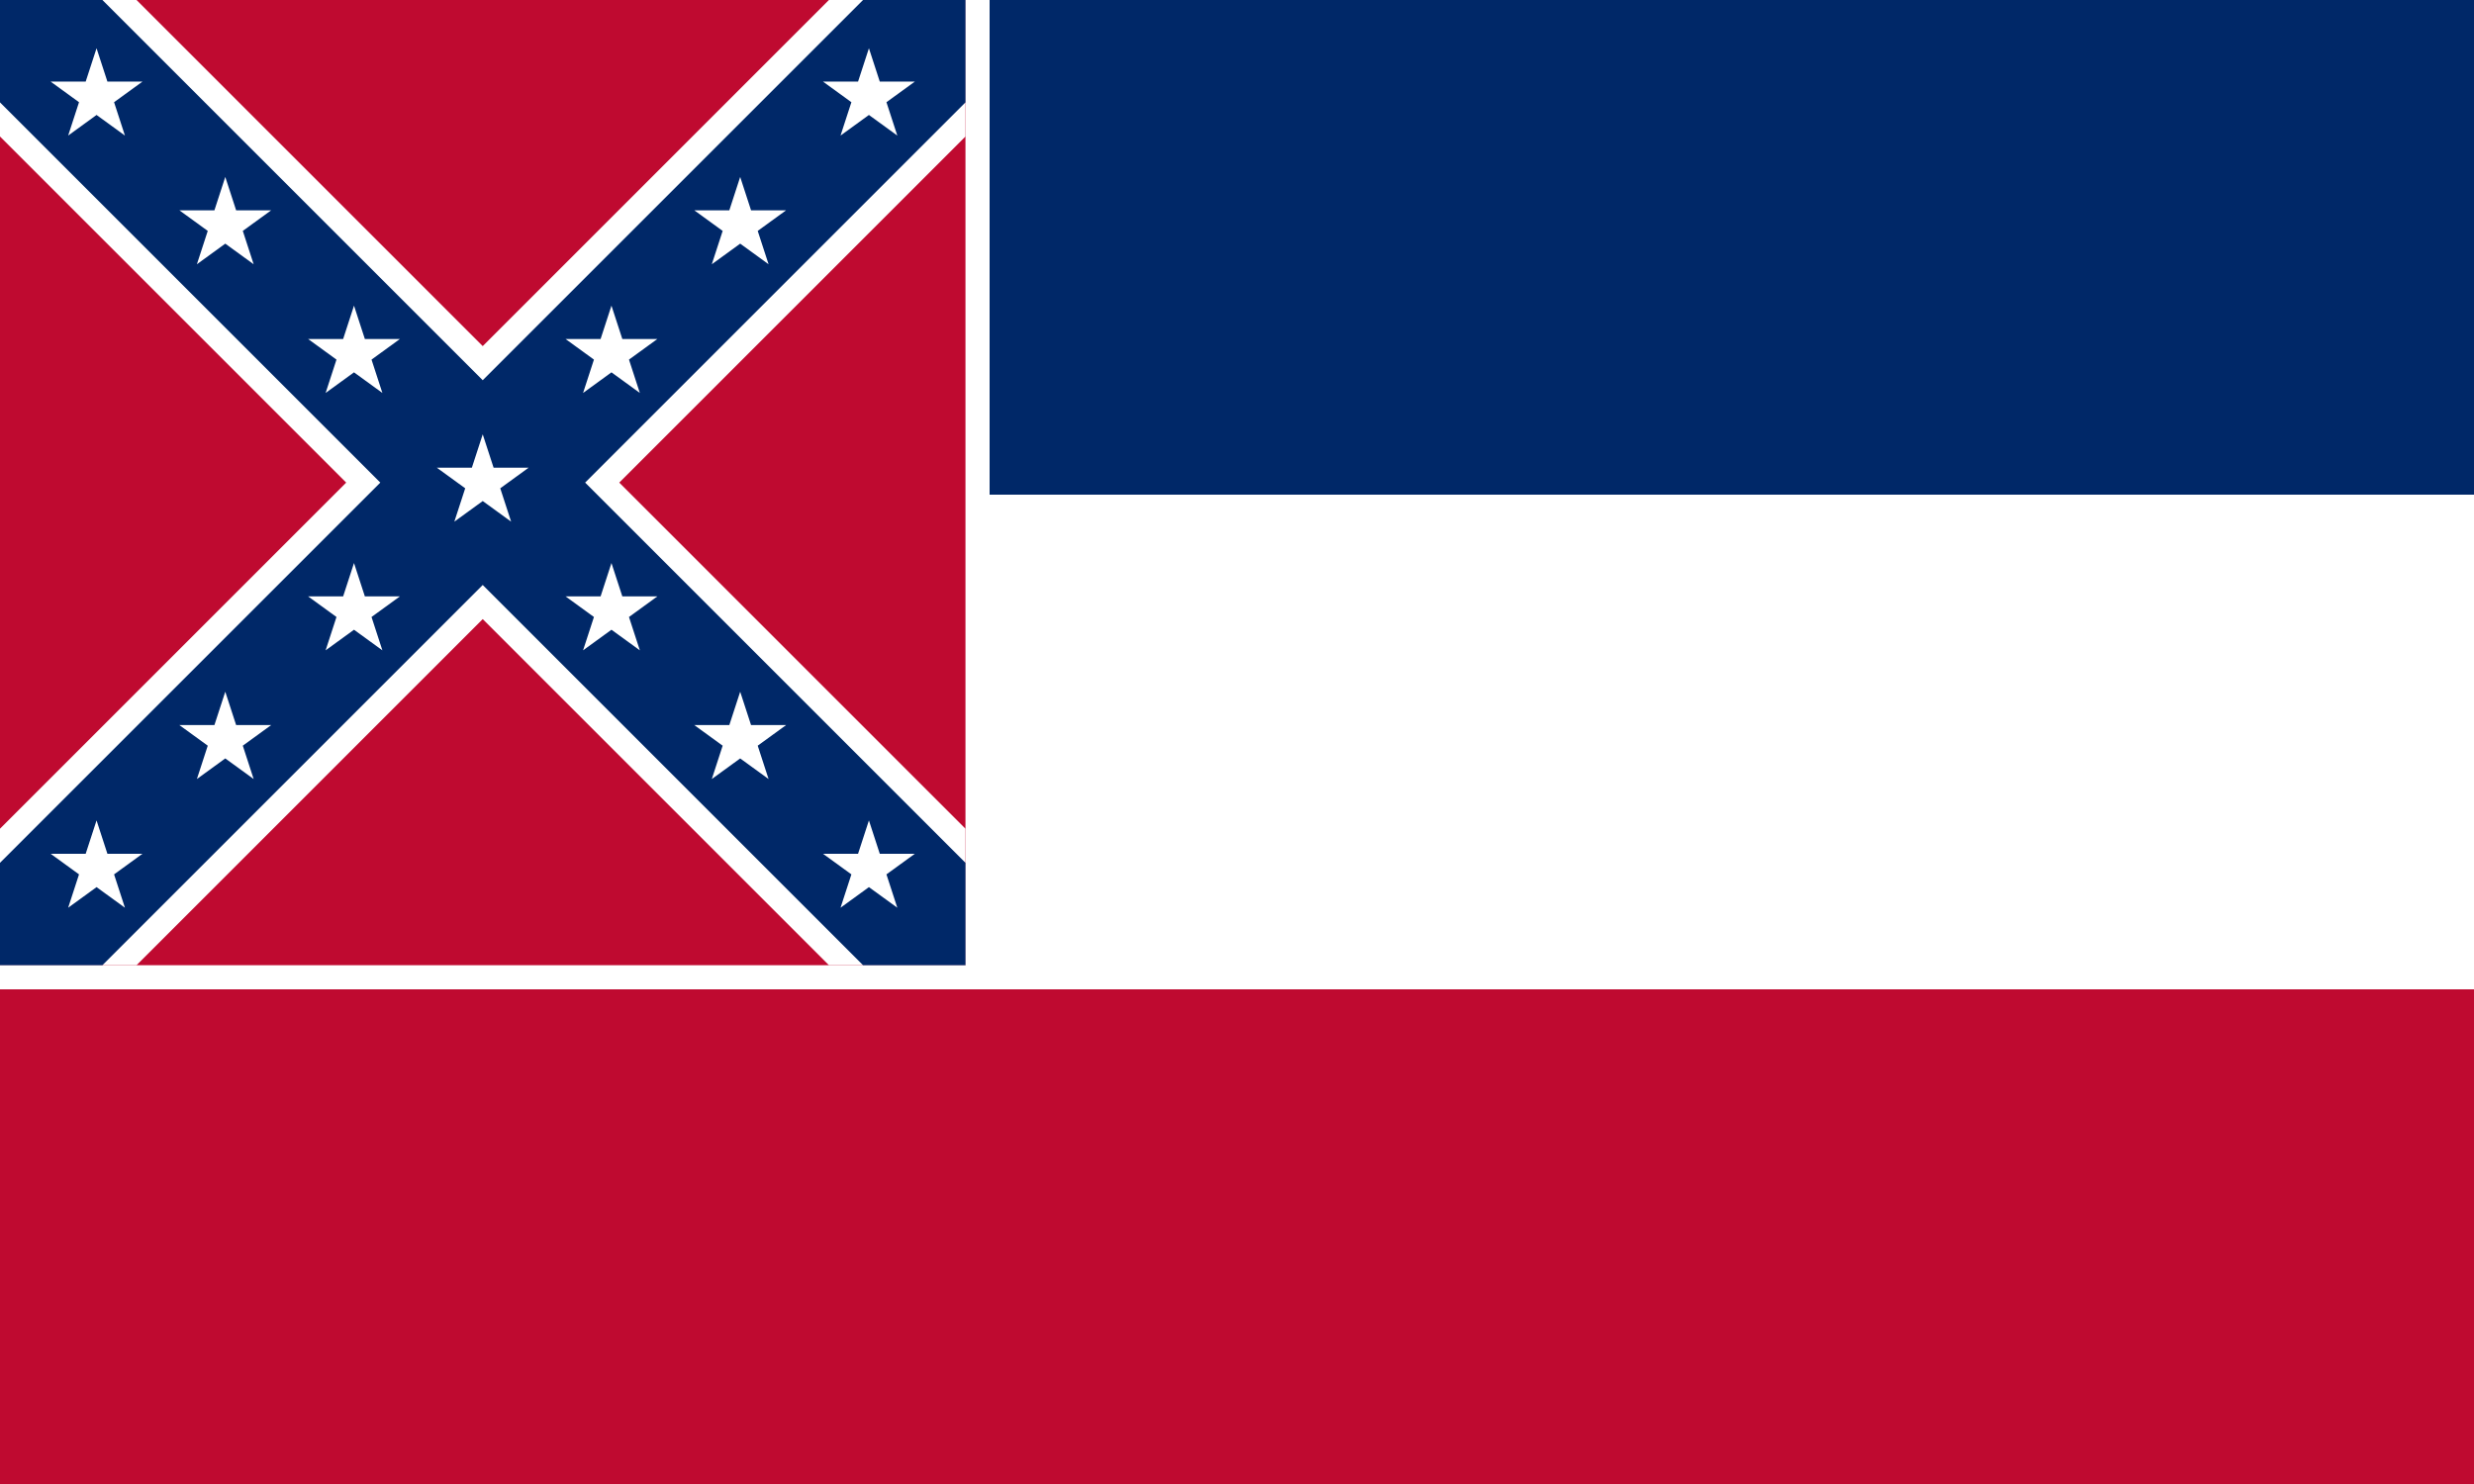
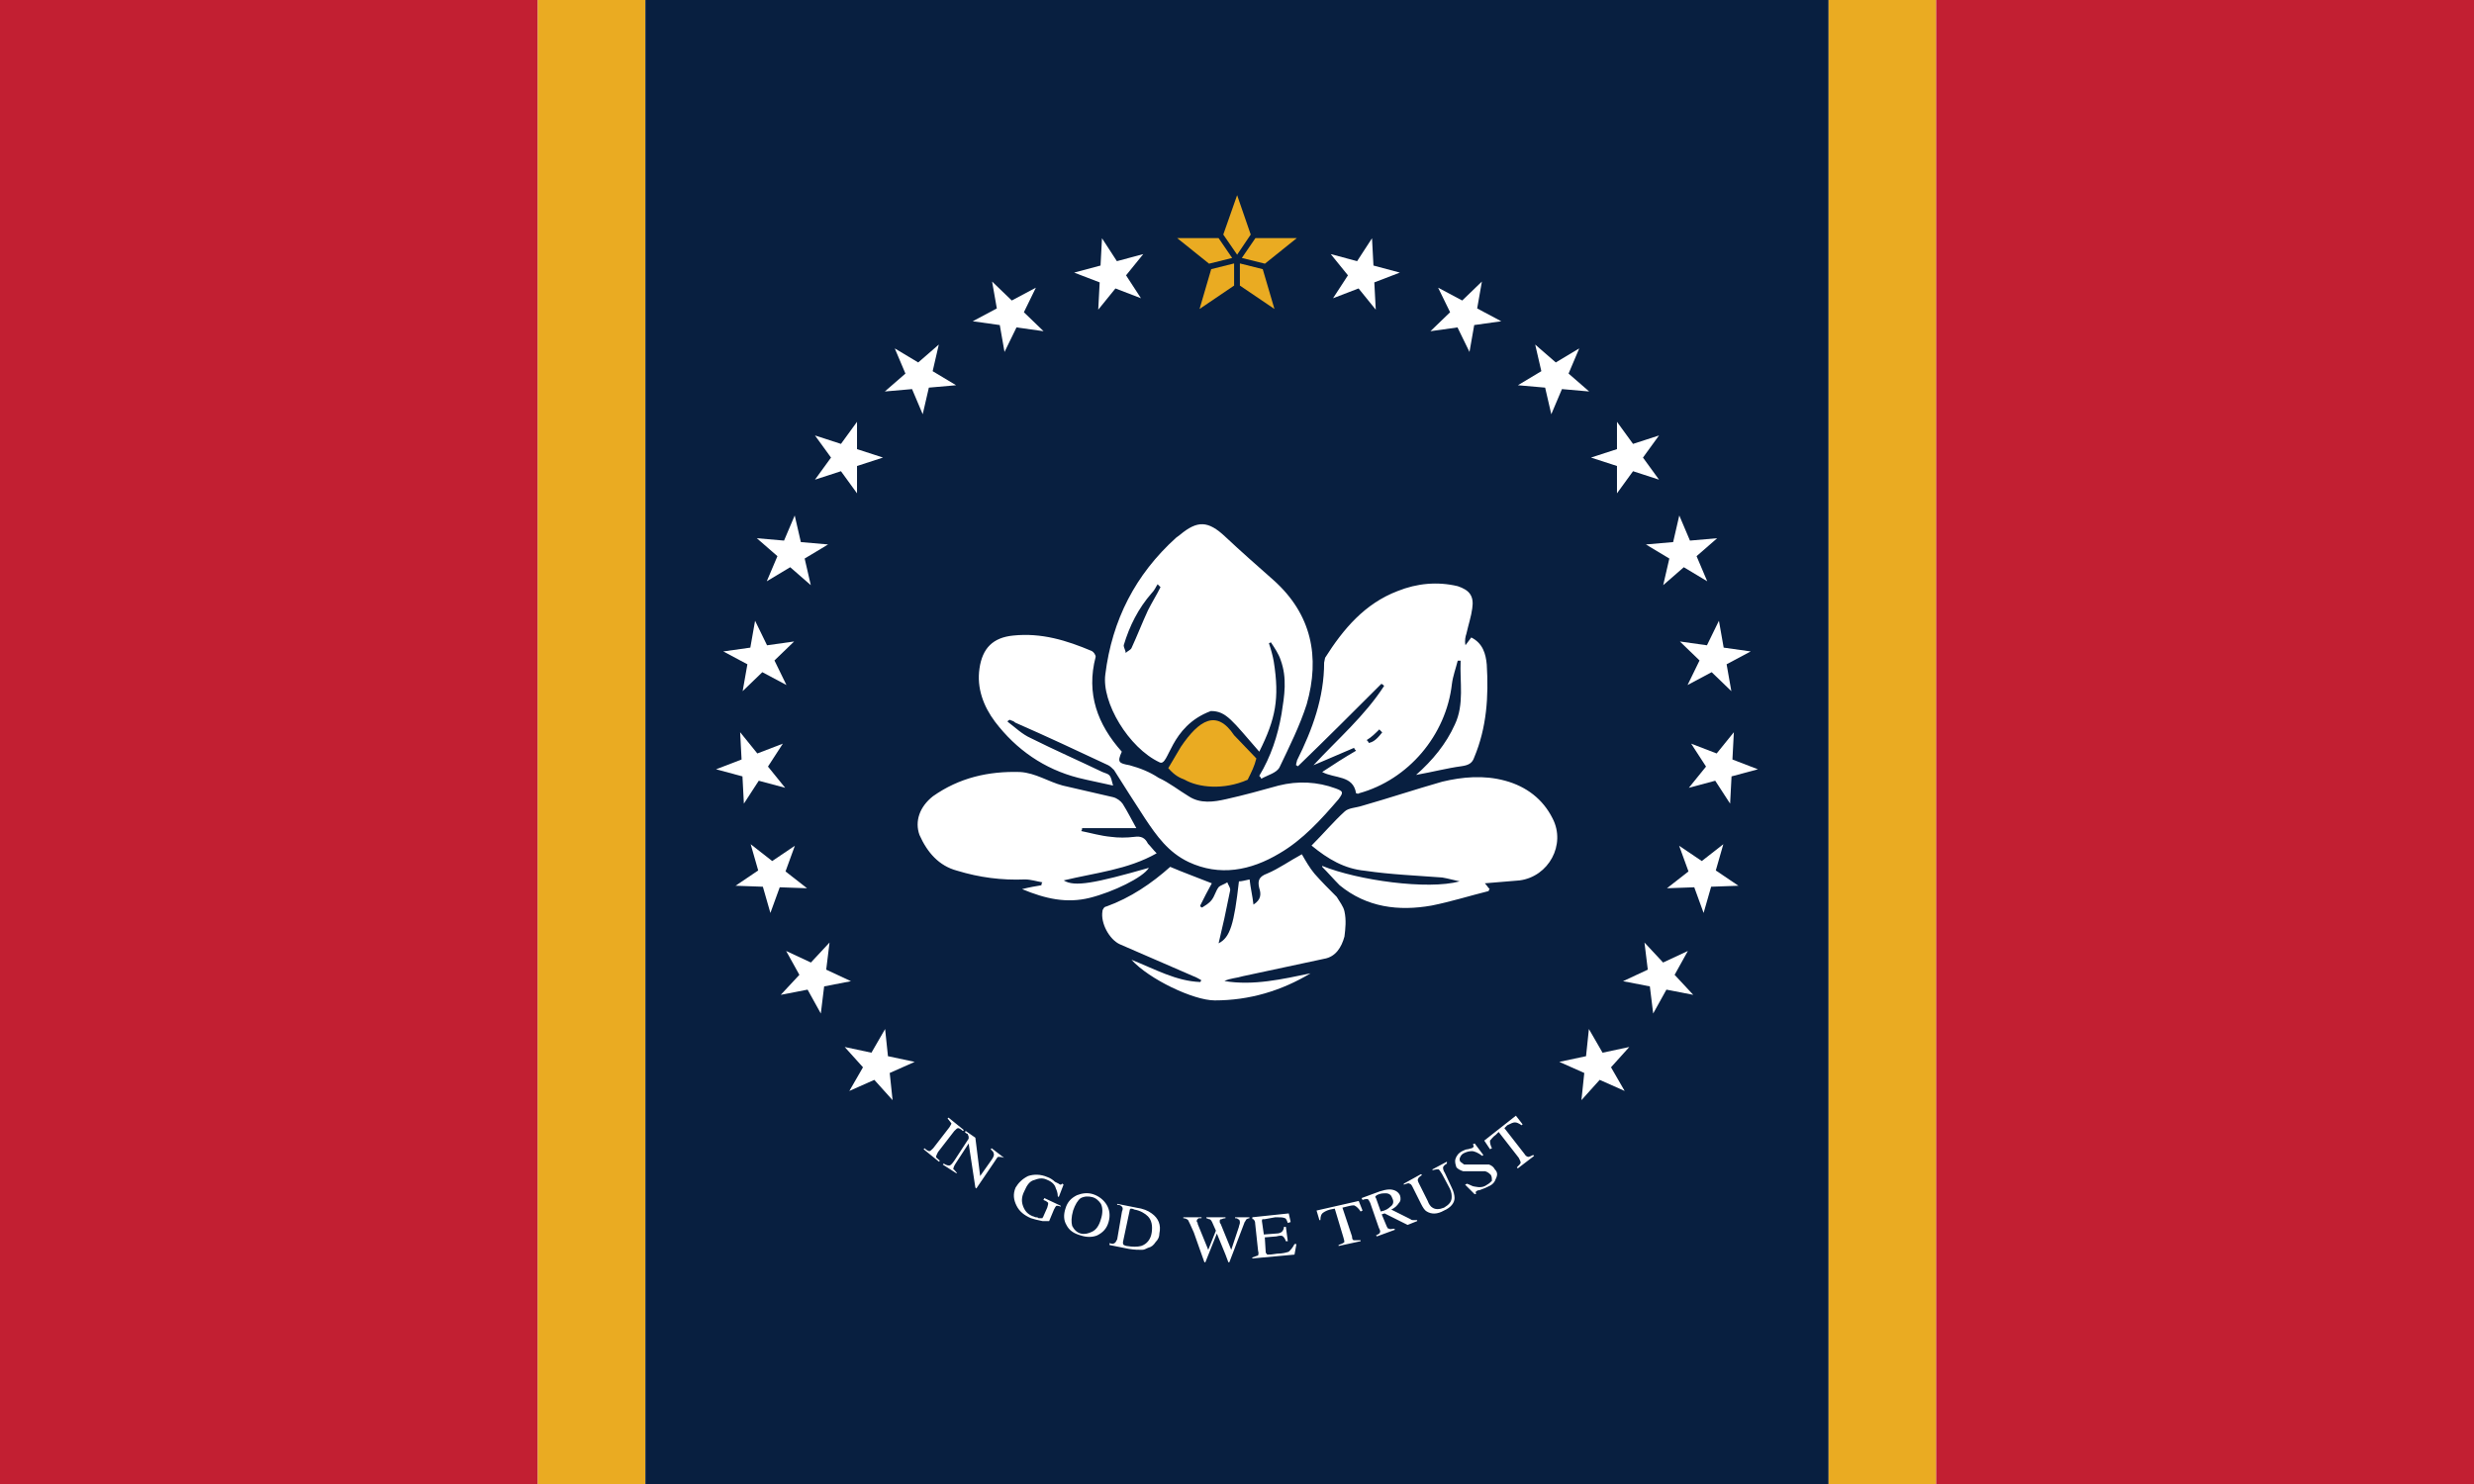
<svg xmlns="http://www.w3.org/2000/svg" xmlns:xlink="http://www.w3.org/1999/xlink" version="1.1" width="600" height="360" viewBox="0 0 600 360">
  <style>
- .blue{fill:rgb(0,40,104);}
- .red{fill:rgb(191,10,48);}
+ .blue{fill:rgb(8,31,64);}
+ .red{fill:rgb(194,31,50);}
.white{fill:rgb(255,255,255);}
+ .yellow{fill:rgb(234,171,34);}
</style>
  <defs>
+     <path id="magnolia" d="M -0.222 0.162 C -0.214 0.16 -0.208 0.159 -0.202 0.158 C -0.202 0.157 -0.202 0.156 -0.201 0.155 C -0.207 0.154 -0.213 0.152 -0.219 0.152 C -0.243 0.153 -0.266 0.15 -0.289 0.143 C -0.308 0.138 -0.32 0.124 -0.328 0.106 C -0.333 0.092 -0.328 0.077 -0.314 0.066 C -0.287 0.047 -0.257 0.04 -0.224 0.041 C -0.208 0.042 -0.195 0.051 -0.18 0.055 C -0.163 0.059 -0.145 0.063 -0.128 0.067 C -0.124 0.068 -0.12 0.071 -0.118 0.074 C -0.113 0.082 -0.109 0.09 -0.104 0.099 C -0.123 0.099 -0.142 0.099 -0.16 0.099 C -0.16 0.1 -0.16 0.101 -0.161 0.102 C -0.151 0.104 -0.141 0.107 -0.13 0.108 C -0.123 0.109 -0.114 0.109 -0.106 0.108 C -0.099 0.107 -0.095 0.109 -0.092 0.115 C -0.089 0.118 -0.087 0.121 -0.083 0.125 C -0.113 0.142 -0.146 0.145 -0.179 0.153 C -0.168 0.16 -0.147 0.156 -0.091 0.14 C -0.097 0.15 -0.128 0.165 -0.152 0.171 C -0.176 0.177 -0.198 0.172 -0.222 0.162 Z M -0.069 0.139 C -0.055 0.145 -0.041 0.15 -0.026 0.156 C -0.03 0.163 -0.034 0.171 -0.038 0.179 C -0.038 0.18 -0.037 0.181 -0.036 0.181 C -0.033 0.179 -0.029 0.177 -0.026 0.173 C -0.023 0.169 -0.022 0.164 -0.019 0.16 C -0.017 0.158 -0.013 0.157 -0.01 0.155 C -0.009 0.158 -0.007 0.16 -0.007 0.163 C -0.009 0.173 -0.011 0.182 -0.013 0.192 C -0.015 0.201 -0.017 0.209 -0.019 0.218 C -0.007 0.212 -0.003 0.198 0.002 0.154 C 0.005 0.154 0.008 0.153 0.013 0.152 C 0.014 0.161 0.016 0.169 0.017 0.178 C 0.025 0.173 0.025 0.167 0.023 0.161 C 0.021 0.153 0.023 0.149 0.031 0.146 C 0.043 0.141 0.054 0.133 0.067 0.126 C 0.071 0.133 0.075 0.14 0.08 0.146 C 0.087 0.154 0.095 0.162 0.103 0.17 C 0.106 0.175 0.11 0.18 0.111 0.185 C 0.113 0.194 0.112 0.203 0.111 0.211 C 0.108 0.222 0.102 0.232 0.09 0.234 C 0.062 0.24 0.034 0.246 0.006 0.252 C -2.9999763E-4 0.254 -0.007 0.254 -0.013 0.257 C 0.017 0.262 0.047 0.255 0.076 0.249 C 0.046 0.267 0.013 0.277 -0.023 0.277 C -0.045 0.277 -0.091 0.255 -0.109 0.235 C -0.084 0.245 -0.063 0.257 -0.038 0.258 C -0.037 0.257 -0.037 0.256 -0.037 0.256 C -0.039 0.255 -0.042 0.253 -0.045 0.252 C -0.07 0.241 -0.096 0.23 -0.121 0.219 C -0.132 0.214 -0.141 0.197 -0.139 0.185 C -0.139 0.183 -0.137 0.18 -0.135 0.18 C -0.11 0.171 -0.088 0.156 -0.069 0.139 Z M 0.088 0.138 C 0.125 0.153 0.197 0.163 0.23 0.154 C 0.225 0.153 0.218 0.151 0.212 0.15 C 0.186 0.148 0.159 0.147 0.132 0.143 C 0.111 0.141 0.094 0.131 0.077 0.117 C 0.089 0.105 0.1 0.092 0.111 0.082 C 0.115 0.078 0.123 0.078 0.129 0.076 C 0.157 0.068 0.184 0.059 0.212 0.051 C 0.233 0.046 0.255 0.044 0.277 0.05 C 0.299 0.056 0.316 0.069 0.326 0.089 C 0.34 0.116 0.322 0.149 0.292 0.153 C 0.281 0.154 0.269 0.155 0.256 0.156 C 0.258 0.158 0.259 0.16 0.261 0.162 C 0.26 0.163 0.26 0.163 0.26 0.164 C 0.24 0.169 0.221 0.175 0.201 0.179 C 0.167 0.185 0.134 0.181 0.106 0.158 C 0.1 0.152 0.094 0.145 0.088 0.139 Z M 0.228 -0.074 C 0.226 -0.066 0.223 -0.058 0.222 -0.05 C 0.216 0.003 0.177 0.049 0.126 0.063 C 0.125 0.064 0.124 0.063 0.123 0.063 C 0.12 0.044 0.101 0.048 0.088 0.041 C 0.1 0.033 0.111 0.026 0.123 0.019 C 0.122 0.018 0.121 0.017 0.121 0.016 C 0.107 0.022 0.093 0.028 0.079 0.034 C 0.104 0.007 0.132 -0.017 0.152 -0.048 C 0.151 -0.049 0.15 -0.05 0.149 -0.05 C 0.121 -0.022 0.092 0.007 0.063 0.035 C 0.062 0.035 0.062 0.034 0.061 0.034 C 0.061 0.032 0.062 0.03 0.062 0.029 C 0.078 -0.003 0.09 -0.036 0.09 -0.072 C 0.09 -0.073 0.091 -0.076 0.091 -0.077 C 0.11 -0.107 0.132 -0.133 0.166 -0.146 C 0.186 -0.154 0.207 -0.156 0.228 -0.151 C 0.24 -0.147 0.245 -0.141 0.243 -0.128 C 0.242 -0.12 0.239 -0.111 0.237 -0.102 C 0.236 -0.099 0.235 -0.095 0.236 -0.09 C 0.238 -0.093 0.24 -0.095 0.242 -0.098 C 0.254 -0.092 0.257 -0.081 0.258 -0.07 C 0.26 -0.037 0.258 -0.005 0.245 0.026 C 0.243 0.032 0.239 0.034 0.232 0.035 C 0.217 0.037 0.202 0.041 0.185 0.044 C 0.202 0.029 0.216 0.012 0.225 -0.008 C 0.235 -0.029 0.23 -0.052 0.231 -0.074 C 0.23 -0.074 0.229 -0.074 0.228 -0.074 Z M 0.134 0.008 C 0.135 0.009 0.136 0.01 0.136 0.011 C 0.142 0.01 0.146 0.005 0.15 9.999983E-5 C 0.149 -8.0000015E-4 0.148 -0.002 0.147 -0.003 C 0.143 0.001 0.139 0.005 0.134 0.008 Z M -0.237 -0.011 C -0.229 -0.005 -0.222 0.002 -0.213 0.006 C -0.189 0.018 -0.164 0.029 -0.139 0.041 C -0.131 0.044 -0.131 0.043 -0.128 0.055 C -0.141 0.052 -0.152 0.05 -0.164 0.047 C -0.199 0.038 -0.228 0.018 -0.25 -0.011 C -0.262 -0.027 -0.269 -0.046 -0.266 -0.066 C -0.263 -0.087 -0.252 -0.098 -0.231 -0.1 C -0.202 -0.103 -0.176 -0.095 -0.15 -0.084 C -0.148 -0.083 -0.146 -0.08 -0.146 -0.078 C -0.156 -0.04 -0.144 -0.008 -0.119 0.02 C -0.124 0.031 -0.122 0.032 -0.111 0.034 C -0.1 0.037 -0.09 0.041 -0.081 0.047 C -0.07 0.052 -0.06 0.06 -0.05 0.066 C -0.038 0.074 -0.024 0.072 -0.011 0.069 C 0.007 0.065 0.025 0.06 0.043 0.055 C 0.063 0.05 0.083 0.051 0.102 0.058 C 0.11 0.061 0.11 0.062 0.105 0.069 C 0.087 0.09 0.068 0.111 0.044 0.125 C 0.014 0.143 -0.018 0.149 -0.05 0.134 C -0.071 0.124 -0.083 0.107 -0.095 0.089 C -0.106 0.072 -0.117 0.055 -0.127 0.039 C -0.129 0.037 -0.131 0.035 -0.133 0.034 C -0.165 0.019 -0.197 0.004 -0.229 -0.01 C -0.231 -0.012 -0.233 -0.012 -0.235 -0.013 C -0.236 -0.012 -0.237 -0.012 -0.237 -0.011 Z M 0.038 -0.157 C 0.021 -0.172 0.004 -0.187 -0.012 -0.202 C -0.03 -0.219 -0.041 -0.219 -0.059 -0.204 C -0.06 -0.203 -0.062 -0.202 -0.063 -0.201 C -0.105 -0.163 -0.129 -0.116 -0.136 -0.06 C -0.14 -0.031 -0.112 0.016 -0.08 0.031 C -0.07 0.036 -0.07 -0.006 -0.027 -0.022 C -0.011 -0.022 -0.005 -0.012 0.023 0.02 C 0.04 -0.014 0.044 -0.035 0.038 -0.073 C 0.037 -0.079 0.035 -0.086 0.033 -0.092 L 0.035 -0.093 C 0.039 -0.087 0.043 -0.081 0.045 -0.075 C 0.052 -0.056 0.049 -0.038 0.046 -0.019 C 0.042 0.004 0.035 0.025 0.023 0.045 C 0.024 0.046 0.025 0.047 0.025 0.048 C 0.032 0.044 0.041 0.042 0.044 0.036 C 0.054 0.015 0.065 -0.007 0.072 -0.029 C 0.086 -0.078 0.077 -0.122 0.038 -0.157 Z M -0.092 -0.126 C -0.098 -0.113 -0.103 -0.1 -0.109 -0.087 C -0.11 -0.085 -0.113 -0.084 -0.115 -0.082 C -0.115 -0.085 -0.117 -0.087 -0.117 -0.09 C -0.111 -0.11 -0.102 -0.128 -0.088 -0.144 C -0.085 -0.147 -0.084 -0.15 -0.082 -0.153 C -0.081 -0.152 -0.08 -0.151 -0.079 -0.15 C -0.083 -0.142 -0.088 -0.134 -0.092 -0.126 Z" />
+     <path id="magnolia2" d="M -0.071 0.037 L -0.058 0.015 C -0.039 -0.013 -0.021 -0.024 -0.003 0.003 L 0.02 0.027 C 0.018 0.035 0.015 0.041 0.011 0.049 C -0.014 0.06 -0.04 0.057 -0.054 0.049 C -0.059 0.047 -0.064 0.045 -0.071 0.037 Z" />
    <path id="star" d="M 0.0 -1.0 L 0.225 -0.309 L 0.951 -0.309 L 0.363 0.118 L 0.588 0.809 L 0.0 0.382 L -0.588 0.809 L -0.363 0.118 L -0.951 -0.309 L -0.225 -0.309 Z" />
+     <path id="star2" d="M 0.218 -0.374 L 0.002 -1 L -0.218 -0.374 L 0.002 -0.054 Z M -0.41 0.176 L -0.595 0.809 L -0.046 0.437 V 0.085 L -0.41 0.176 Z M -0.293 -0.318 H -0.951 L -0.444 0.089 L -0.077 -0.002 Z M 0.444 0.089 L 0.951 -0.318 H 0.293 L 0.077 -0.002 L 0.444 0.089 Z M 0.409 0.176 L 0.046 0.085 V 0.437 L 0.595 0.809 Z" />
+     <path id="text" d="M 0.258 0.416 L 0.291 0.39 L 0.298 0.399 L 0.297 0.4 C 0.294 0.398 0.292 0.397 0.29 0.397 C 0.288 0.397 0.286 0.398 0.282 0.4 L 0.279 0.403 L 0.3 0.43 C 0.301 0.432 0.303 0.433 0.304 0.433 C 0.305 0.433 0.307 0.432 0.309 0.431 L 0.31 0.432 L 0.293 0.445 L 0.292 0.444 C 0.294 0.442 0.296 0.44 0.296 0.439 C 0.296 0.438 0.295 0.436 0.294 0.434 L 0.273 0.407 L 0.27 0.41 C 0.267 0.412 0.265 0.415 0.264 0.416 C 0.264 0.418 0.264 0.42 0.266 0.424 L 0.264 0.425 Z M 0.24 0.461 C 0.243 0.462 0.246 0.464 0.248 0.464 C 0.253 0.465 0.257 0.465 0.261 0.462 C 0.263 0.461 0.265 0.459 0.266 0.458 C 0.266 0.456 0.266 0.454 0.265 0.452 C 0.263 0.45 0.262 0.449 0.259 0.448 C 0.258 0.448 0.255 0.448 0.25 0.448 L 0.242 0.448 C 0.24 0.448 0.238 0.448 0.236 0.448 C 0.233 0.447 0.231 0.446 0.229 0.444 C 0.228 0.441 0.227 0.438 0.228 0.435 C 0.229 0.432 0.231 0.429 0.235 0.427 C 0.237 0.426 0.239 0.425 0.241 0.425 C 0.244 0.424 0.245 0.424 0.245 0.424 C 0.246 0.423 0.247 0.423 0.247 0.422 C 0.247 0.422 0.247 0.421 0.246 0.42 L 0.248 0.419 L 0.257 0.431 L 0.256 0.432 C 0.252 0.429 0.248 0.427 0.245 0.427 C 0.242 0.427 0.239 0.428 0.237 0.429 C 0.235 0.43 0.234 0.431 0.233 0.433 C 0.232 0.435 0.232 0.436 0.233 0.438 C 0.234 0.439 0.236 0.44 0.237 0.441 C 0.239 0.441 0.241 0.441 0.244 0.441 L 0.252 0.441 C 0.257 0.441 0.261 0.441 0.263 0.441 C 0.266 0.442 0.268 0.444 0.269 0.446 C 0.272 0.449 0.272 0.452 0.27 0.456 C 0.269 0.459 0.267 0.462 0.262 0.464 C 0.26 0.465 0.258 0.466 0.255 0.467 C 0.253 0.468 0.251 0.468 0.251 0.468 C 0.25 0.469 0.249 0.469 0.249 0.47 C 0.249 0.47 0.249 0.471 0.25 0.471 L 0.248 0.472 L 0.238 0.462 Z M 0.192 0.451 L 0.193 0.452 C 0.19 0.454 0.189 0.455 0.189 0.456 C 0.188 0.457 0.189 0.459 0.19 0.461 L 0.199 0.479 C 0.2 0.482 0.202 0.485 0.204 0.486 C 0.207 0.488 0.211 0.488 0.216 0.486 C 0.221 0.483 0.224 0.48 0.224 0.475 C 0.224 0.473 0.224 0.47 0.222 0.466 L 0.214 0.451 C 0.212 0.448 0.211 0.446 0.21 0.446 C 0.209 0.446 0.207 0.446 0.204 0.447 L 0.204 0.446 L 0.219 0.438 L 0.219 0.44 C 0.217 0.441 0.215 0.443 0.215 0.444 C 0.215 0.445 0.215 0.447 0.217 0.45 L 0.224 0.465 C 0.226 0.469 0.227 0.473 0.227 0.476 C 0.227 0.481 0.223 0.486 0.216 0.489 C 0.209 0.493 0.203 0.493 0.198 0.49 C 0.196 0.489 0.194 0.486 0.192 0.482 L 0.183 0.464 C 0.182 0.462 0.181 0.461 0.18 0.461 C 0.179 0.46 0.177 0.461 0.174 0.462 L 0.174 0.461 Z M 0.145 0.515 C 0.147 0.514 0.149 0.513 0.149 0.512 C 0.15 0.511 0.149 0.509 0.148 0.507 L 0.139 0.481 C 0.138 0.479 0.137 0.477 0.136 0.477 C 0.135 0.477 0.133 0.477 0.131 0.478 L 0.13 0.476 L 0.149 0.469 C 0.152 0.468 0.156 0.467 0.159 0.467 C 0.164 0.467 0.168 0.469 0.17 0.473 C 0.171 0.476 0.171 0.479 0.169 0.481 C 0.167 0.484 0.165 0.486 0.161 0.488 L 0.181 0.498 C 0.182 0.499 0.183 0.499 0.184 0.499 C 0.185 0.499 0.186 0.499 0.188 0.499 L 0.188 0.5 L 0.178 0.504 L 0.154 0.492 L 0.151 0.493 L 0.156 0.505 C 0.157 0.507 0.157 0.508 0.159 0.508 C 0.16 0.509 0.161 0.508 0.164 0.508 L 0.165 0.509 L 0.146 0.516 Z M 0.16 0.485 C 0.163 0.483 0.164 0.48 0.162 0.476 C 0.161 0.473 0.159 0.471 0.155 0.471 C 0.153 0.471 0.151 0.471 0.148 0.472 C 0.146 0.473 0.145 0.473 0.145 0.474 C 0.144 0.474 0.144 0.475 0.145 0.476 L 0.15 0.49 C 0.155 0.489 0.158 0.487 0.16 0.485 Z M 0.083 0.489 L 0.127 0.479 L 0.131 0.489 L 0.129 0.49 C 0.127 0.487 0.125 0.485 0.123 0.484 C 0.122 0.483 0.118 0.484 0.114 0.485 L 0.11 0.486 L 0.12 0.516 C 0.12 0.519 0.121 0.52 0.122 0.52 C 0.123 0.52 0.125 0.52 0.129 0.52 L 0.129 0.521 L 0.106 0.526 L 0.106 0.525 C 0.109 0.524 0.111 0.523 0.112 0.522 C 0.112 0.521 0.112 0.52 0.111 0.517 L 0.102 0.487 L 0.097 0.488 C 0.093 0.489 0.09 0.491 0.089 0.492 C 0.088 0.493 0.087 0.495 0.087 0.499 L 0.086 0.499 Z M 0.016 0.538 C 0.019 0.537 0.021 0.536 0.022 0.536 C 0.022 0.535 0.023 0.534 0.022 0.531 L 0.019 0.503 C 0.019 0.5 0.018 0.499 0.017 0.498 C 0.016 0.498 0.016 0.498 0.016 0.497 L 0.016 0.496 L 0.054 0.492 L 0.056 0.501 L 0.053 0.502 C 0.052 0.499 0.051 0.497 0.05 0.497 C 0.048 0.496 0.045 0.496 0.04 0.496 L 0.029 0.498 C 0.028 0.498 0.027 0.498 0.027 0.498 C 0.026 0.498 0.026 0.499 0.026 0.5 L 0.028 0.514 L 0.041 0.513 C 0.044 0.513 0.046 0.512 0.047 0.511 C 0.048 0.51 0.049 0.508 0.049 0.506 L 0.051 0.506 L 0.053 0.521 L 0.051 0.521 C 0.05 0.518 0.049 0.517 0.048 0.516 C 0.047 0.515 0.045 0.515 0.041 0.516 L 0.029 0.517 L 0.03 0.533 C 0.031 0.534 0.031 0.535 0.032 0.535 C 0.034 0.535 0.036 0.535 0.042 0.534 C 0.047 0.534 0.051 0.533 0.054 0.532 C 0.056 0.53 0.058 0.528 0.06 0.524 L 0.062 0.524 L 0.06 0.535 L 0.016 0.539 Z M -0.037 0.496 V 0.497 C -0.038 0.497 -0.039 0.497 -0.04 0.497 C -0.041 0.498 -0.042 0.498 -0.042 0.5 C -0.042 0.5 -0.042 0.501 -0.042 0.501 C -0.041 0.501 -0.041 0.502 -0.041 0.503 L -0.03 0.53 L -0.022 0.51 L -0.026 0.501 C -0.027 0.499 -0.028 0.498 -0.029 0.498 C -0.03 0.498 -0.031 0.497 -0.032 0.497 V 0.496 H -0.012 V 0.497 C -0.014 0.497 -0.016 0.498 -0.016 0.498 C -0.018 0.498 -0.018 0.499 -0.018 0.5 C -0.018 0.501 -0.018 0.501 -0.018 0.501 C -0.018 0.501 -0.018 0.502 -0.017 0.503 L -0.006 0.53 L 0.002 0.506 C 0.002 0.505 0.003 0.503 0.003 0.502 C 0.003 0.502 0.003 0.501 0.003 0.501 C 0.003 0.499 0.002 0.498 0.001 0.498 C 3.9997906E-4 0.497 -6.00021E-4 0.497 -0.002 0.497 V 0.496 L 0.013 0.496 V 0.497 C 0.012 0.497 0.01 0.498 0.01 0.498 C 0.009 0.499 0.009 0.5 0.008 0.501 L -2.142042E-8 0.522 L -0.003 0.53 L -0.008 0.543 H -0.009 L -0.012 0.535 L -0.021 0.513 L -0.033 0.543 H -0.034 L -0.039 0.529 L -0.045 0.512 C -0.048 0.505 -0.05 0.501 -0.051 0.499 C -0.052 0.498 -0.054 0.497 -0.056 0.497 V 0.496 Z M -0.133 0.523 C -0.13 0.524 -0.129 0.524 -0.128 0.523 C -0.127 0.523 -0.126 0.521 -0.125 0.519 L -0.12 0.49 C -0.119 0.488 -0.119 0.486 -0.12 0.485 C -0.121 0.484 -0.122 0.483 -0.125 0.483 L -0.125 0.482 L -0.105 0.486 C -0.098 0.487 -0.093 0.489 -0.089 0.492 C -0.082 0.497 -0.079 0.504 -0.081 0.513 C -0.081 0.516 -0.082 0.519 -0.085 0.522 C -0.087 0.525 -0.089 0.527 -0.093 0.528 C -0.095 0.529 -0.097 0.53 -0.099 0.53 C -0.103 0.53 -0.107 0.53 -0.113 0.529 L -0.133 0.525 Z M -0.118 0.525 C -0.118 0.525 -0.116 0.526 -0.115 0.526 C -0.109 0.527 -0.104 0.527 -0.1 0.526 C -0.094 0.524 -0.09 0.519 -0.089 0.512 C -0.088 0.505 -0.089 0.499 -0.093 0.495 C -0.096 0.492 -0.101 0.489 -0.107 0.488 C -0.109 0.487 -0.11 0.487 -0.111 0.487 C -0.112 0.488 -0.112 0.488 -0.112 0.489 L -0.119 0.522 C -0.119 0.524 -0.119 0.524 -0.118 0.525 Z M -0.167 0.473 C -0.162 0.471 -0.156 0.47 -0.15 0.472 C -0.144 0.474 -0.139 0.478 -0.136 0.483 C -0.133 0.488 -0.132 0.494 -0.134 0.501 C -0.136 0.508 -0.14 0.512 -0.146 0.515 C -0.151 0.517 -0.157 0.517 -0.163 0.515 C -0.17 0.513 -0.175 0.51 -0.178 0.504 C -0.181 0.499 -0.181 0.493 -0.179 0.487 C -0.177 0.48 -0.173 0.476 -0.167 0.473 Z M -0.172 0.505 C -0.17 0.509 -0.167 0.512 -0.163 0.513 C -0.159 0.514 -0.155 0.513 -0.151 0.511 C -0.147 0.509 -0.144 0.505 -0.142 0.498 C -0.14 0.492 -0.14 0.486 -0.142 0.482 C -0.144 0.479 -0.147 0.476 -0.151 0.475 C -0.155 0.474 -0.159 0.474 -0.163 0.476 C -0.166 0.478 -0.169 0.483 -0.171 0.489 C -0.173 0.496 -0.173 0.501 -0.172 0.505 Z M -0.19 0.459 C -0.188 0.46 -0.186 0.461 -0.186 0.461 C -0.185 0.462 -0.184 0.462 -0.184 0.462 C -0.183 0.462 -0.183 0.461 -0.182 0.461 L -0.181 0.462 L -0.186 0.475 L -0.187 0.474 C -0.187 0.471 -0.188 0.468 -0.189 0.466 C -0.19 0.462 -0.193 0.459 -0.198 0.457 C -0.202 0.455 -0.206 0.455 -0.211 0.457 C -0.216 0.458 -0.219 0.462 -0.222 0.469 C -0.225 0.475 -0.225 0.48 -0.223 0.485 C -0.221 0.49 -0.218 0.493 -0.213 0.495 C -0.212 0.495 -0.211 0.496 -0.21 0.496 C -0.209 0.496 -0.208 0.496 -0.207 0.497 C -0.205 0.497 -0.204 0.497 -0.203 0.497 C -0.203 0.496 -0.202 0.496 -0.202 0.495 L -0.198 0.486 C -0.197 0.483 -0.197 0.482 -0.197 0.481 C -0.198 0.48 -0.199 0.479 -0.202 0.478 L -0.201 0.476 L -0.184 0.484 L -0.184 0.485 C -0.186 0.484 -0.187 0.484 -0.188 0.484 C -0.189 0.484 -0.19 0.486 -0.191 0.488 L -0.196 0.5 C -0.197 0.5 -0.199 0.5 -0.203 0.5 C -0.208 0.499 -0.212 0.498 -0.215 0.497 C -0.222 0.494 -0.227 0.49 -0.23 0.484 C -0.233 0.478 -0.234 0.472 -0.231 0.465 C -0.228 0.46 -0.224 0.456 -0.218 0.453 C -0.212 0.451 -0.205 0.451 -0.198 0.454 C -0.195 0.455 -0.192 0.457 -0.19 0.459 Z M -0.306 0.44 C -0.303 0.442 -0.301 0.442 -0.3 0.442 C -0.299 0.442 -0.297 0.44 -0.295 0.437 L -0.28 0.414 L -0.28 0.412 C -0.28 0.411 -0.281 0.41 -0.281 0.409 C -0.282 0.409 -0.283 0.408 -0.284 0.407 L -0.283 0.406 L -0.273 0.413 L -0.268 0.453 L -0.256 0.436 C -0.254 0.433 -0.253 0.431 -0.254 0.429 C -0.254 0.428 -0.255 0.427 -0.257 0.425 L -0.256 0.424 L -0.243 0.434 L -0.243 0.434 C -0.246 0.433 -0.247 0.433 -0.249 0.433 C -0.25 0.433 -0.251 0.435 -0.253 0.438 L -0.272 0.466 L -0.273 0.465 L -0.28 0.419 L -0.293 0.439 C -0.295 0.442 -0.296 0.444 -0.296 0.446 C -0.295 0.446 -0.294 0.448 -0.292 0.45 L -0.293 0.45 L -0.307 0.441 Z M -0.326 0.424 C -0.324 0.426 -0.322 0.427 -0.321 0.427 C -0.32 0.427 -0.319 0.426 -0.317 0.424 L -0.3 0.402 C -0.299 0.4 -0.298 0.399 -0.298 0.398 C -0.299 0.397 -0.3 0.395 -0.302 0.393 L -0.301 0.392 L -0.285 0.405 L -0.286 0.406 C -0.288 0.404 -0.29 0.403 -0.291 0.403 C -0.292 0.403 -0.293 0.404 -0.295 0.406 L -0.312 0.428 C -0.313 0.43 -0.314 0.432 -0.314 0.433 C -0.314 0.434 -0.312 0.435 -0.31 0.437 L -0.311 0.438 L -0.327 0.425 Z" />
  </defs>
  <g>
    <g>
-       <rect x="0" y="0" width="600" height="120" class="blue" />
-       <rect x="0" y="120" width="600" height="120" class="white" />
-       <rect x="0" y="240" width="600" height="120" class="red" />
+       <rect x="0" y="0" width="130.435" height="360" class="red" />
+       <rect x="130.435" y="0" width="26.087" height="360" class="yellow" />
+       <rect x="156.522" y="0" width="286.957" height="360" class="blue" />
+       <rect x="443.478" y="0" width="26.087" height="360" class="yellow" />
+       <rect x="469.565" y="0" width="130.435" height="360" class="red" />
    </g>
-     <rect x="0" y="0" width="240" height="240" class="white" />
-     <rect x="0" y="0" width="234.147" height="234.147" class="red" />
-     <path d="M 0 0 L 0 33.113 L 83.96 117.073 L 83.96 117.073 L 0 201.033 L 0 201.033 L 0 234.147 L 33.113 234.147 L 117.073 150.187 L 117.073 150.187 L 117.073 150.187 L 117.073 150.187 L 117.073 150.187 L 117.073 150.187 L 201.033 234.147 L 234.147 234.147 L 234.147 201.033 L 234.147 201.033 L 150.187 117.073 L 150.187 117.073 L 234.147 33.113 L 234.147 0 L 201.033 0 L 117.073 83.96 L 33.113 0 Z" class="white" />
-     <path d="M 0 0 L 0 24.835 L 92.238 117.073 L 92.238 117.073 L 0 209.311 L 0 234.147 L 24.835 234.147 L 117.073 141.908 L 117.073 141.908 L 209.311 234.147 L 234.147 234.147 L 234.147 209.311 L 141.908 117.073 L 141.908 117.073 L 234.147 24.835 L 234.147 0 L 209.311 0 L 117.073 92.238 L 117.073 92.238 L 24.835 0 Z" class="blue" />
-     <use xlink:href="#star" transform="translate(117.0733 117.0733) scale(11.7073 11.7073) rotate(0)" class="white" />
+     <use xlink:href="#star2" transform="translate(300 62.6087) scale(15.2609 15.2609) rotate(0)" class="yellow" />
    <g>
-       <use xlink:href="#star" transform="translate(85.8537 85.8537) scale(11.7073 11.7073) rotate(0)" class="white" />
-       <use xlink:href="#star" transform="translate(148.2928 85.8537) scale(11.7073 11.7073) rotate(0)" class="white" />
-       <use xlink:href="#star" transform="translate(85.8537 148.2928) scale(11.7073 11.7073) rotate(0)" class="white" />
-       <use xlink:href="#star" transform="translate(148.2928 148.2928) scale(11.7073 11.7073) rotate(0)" class="white" />
-       <use xlink:href="#star" transform="translate(54.6342 54.6342) scale(11.7073 11.7073) rotate(0)" class="white" />
-       <use xlink:href="#star" transform="translate(179.5123 54.6342) scale(11.7073 11.7073) rotate(0)" class="white" />
-       <use xlink:href="#star" transform="translate(54.6342 179.5123) scale(11.7073 11.7073) rotate(0)" class="white" />
-       <use xlink:href="#star" transform="translate(179.5123 179.5123) scale(11.7073 11.7073) rotate(0)" class="white" />
-       <use xlink:href="#star" transform="translate(23.4147 23.4147) scale(11.7073 11.7073) rotate(0)" class="white" />
-       <use xlink:href="#star" transform="translate(210.7319 23.4147) scale(11.7073 11.7073) rotate(0)" class="white" />
-       <use xlink:href="#star" transform="translate(23.4147 210.7319) scale(11.7073 11.7073) rotate(0)" class="white" />
-       <use xlink:href="#star" transform="translate(210.7319 210.7319) scale(11.7073 11.7073) rotate(0)" class="white" />
+       <use xlink:href="#star" transform="translate(330.3831 66.6087) scale(9.1213 9.1213) rotate(15)" class="white" />
+       <use xlink:href="#star" transform="translate(269.6169 66.6087) scale(9.1213 9.1213) rotate(-15)" class="white" />
+       <use xlink:href="#star" transform="translate(355.1119 76.3496) scale(9.1213 9.1213) rotate(28)" class="white" />
+       <use xlink:href="#star" transform="translate(244.8881 76.3496) scale(9.1213 9.1213) rotate(-28)" class="white" />
+       <use xlink:href="#star" transform="translate(377.0156 91.4037) scale(9.1213 9.1213) rotate(41)" class="white" />
+       <use xlink:href="#star" transform="translate(222.9844 91.4037) scale(9.1213 9.1213) rotate(-41)" class="white" />
+       <use xlink:href="#star" transform="translate(394.9716 110.9991) scale(9.1213 9.1213) rotate(54)" class="white" />
+       <use xlink:href="#star" transform="translate(205.0284 110.9991) scale(9.1213 9.1213) rotate(-54)" class="white" />
+       <use xlink:href="#star" transform="translate(408.0593 134.1316) scale(9.1213 9.1213) rotate(67)" class="white" />
+       <use xlink:href="#star" transform="translate(191.9407 134.1316) scale(9.1213 9.1213) rotate(-67)" class="white" />
+       <use xlink:href="#star" transform="translate(415.6079 159.6152) scale(9.1213 9.1213) rotate(80)" class="white" />
+       <use xlink:href="#star" transform="translate(184.3921 159.6152) scale(9.1213 9.1213) rotate(-80)" class="white" />
+       <use xlink:href="#star" transform="translate(417.2304 186.1438) scale(9.1213 9.1213) rotate(93)" class="white" />
+       <use xlink:href="#star" transform="translate(182.7696 186.1438) scale(9.1213 9.1213) rotate(-93)" class="white" />
+       <use xlink:href="#star" transform="translate(412.8438 212.3574) scale(9.1213 9.1213) rotate(106)" class="white" />
+       <use xlink:href="#star" transform="translate(187.1562 212.3574) scale(9.1213 9.1213) rotate(-106)" class="white" />
+       <use xlink:href="#star" transform="translate(402.6727 236.9124) scale(9.1213 9.1213) rotate(119)" class="white" />
+       <use xlink:href="#star" transform="translate(197.3273 236.9124) scale(9.1213 9.1213) rotate(-119)" class="white" />
+       <use xlink:href="#star" transform="translate(387.2387 258.5501) scale(9.1213 9.1213) rotate(132)" class="white" />
+       <use xlink:href="#star" transform="translate(212.7613 258.5501) scale(9.1213 9.1213) rotate(-132)" class="white" />
    </g>
+     <use xlink:href="#text" transform="translate(300 180) scale(232.4348 232.4348) rotate(0)" class="white" />
+     <use xlink:href="#magnolia" transform="translate(300 177.6522) scale(234.7826 234.7826) rotate(0)" class="white" />
+     <use xlink:href="#magnolia2" transform="translate(300 177.6522) scale(234.7826 234.7826) rotate(0)" class="yellow" />
  </g>
</svg>
